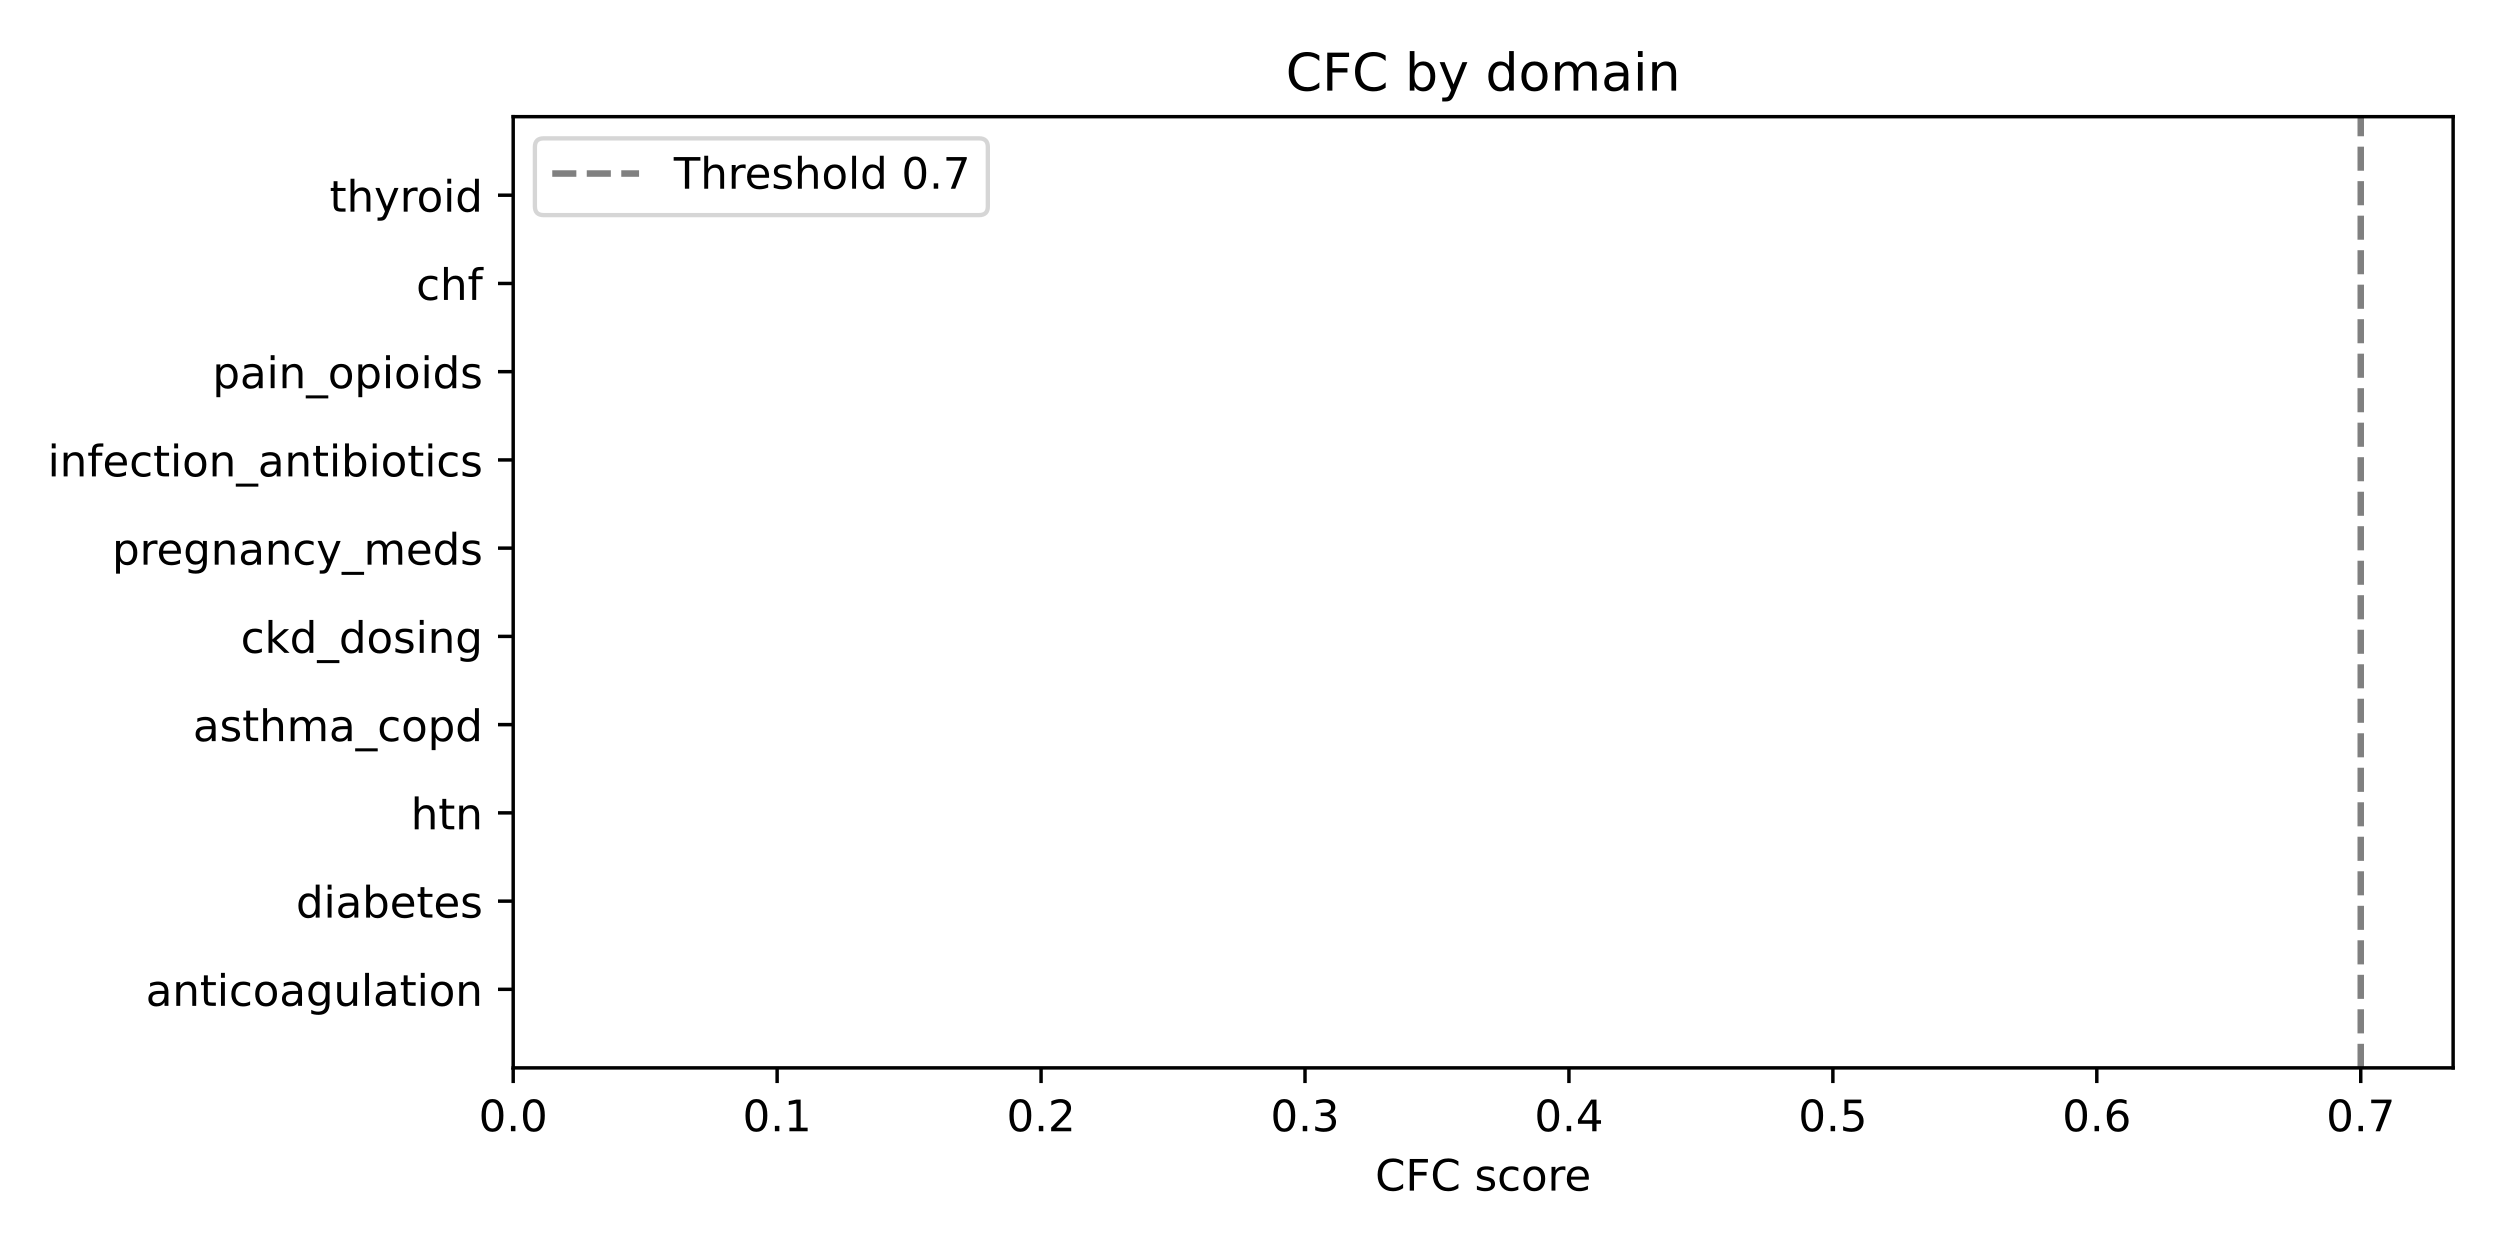
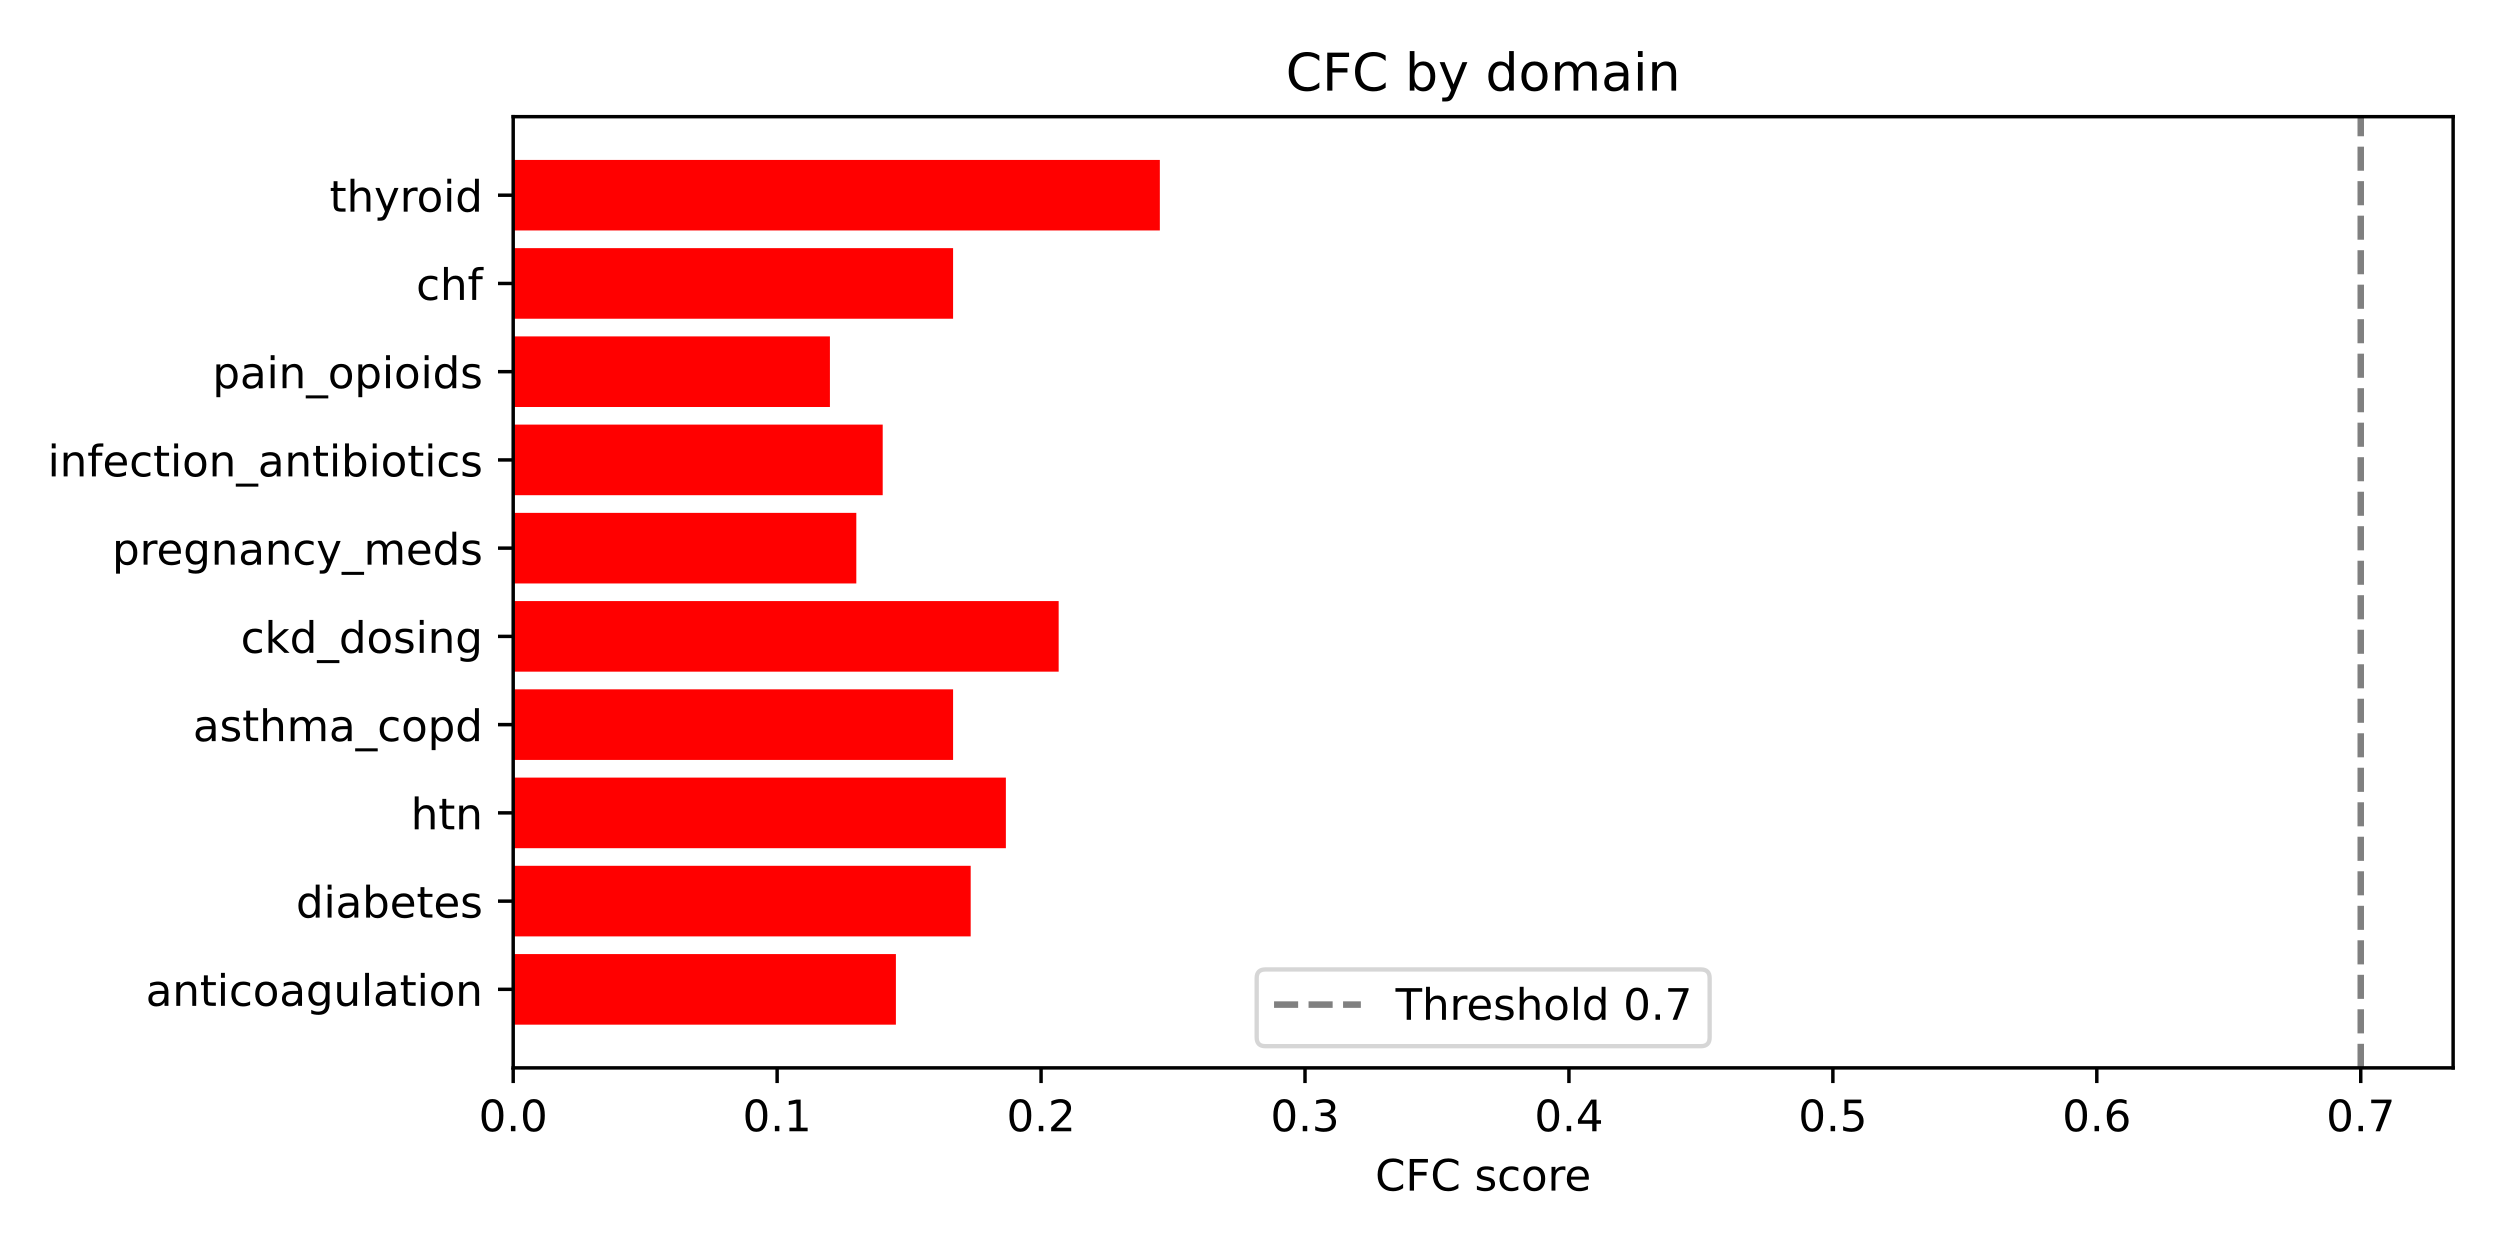
<svg xmlns="http://www.w3.org/2000/svg" xmlns:xlink="http://www.w3.org/1999/xlink" width="576pt" height="288pt" viewBox="0 0 576 288" version="1.1">
  <defs>
    <style type="text/css">*{stroke-linejoin: round; stroke-linecap: butt}</style>
  </defs>
  <g id="figure_1">
    <g id="patch_1">
      <path d="M 0 288  L 576 288  L 576 0  L 0 0  z " style="fill: #ffffff" />
    </g>
    <g id="axes_1">
      <g id="patch_2">
        <path d="M 118.24 246.04  L 565.2 246.04  L 565.2 26.88  L 118.24 26.88  z " style="fill: #ffffff" />
      </g>
      <g id="patch_3">
-         <path d="M 118.24 236.078  L 118.24 236.078  L 118.24 219.814  L 118.24 219.814  z " clip-path="url(#pab1852b142)" style="fill: #ff0000" />
+         <path d="M 118.24 236.078  L 206.416 236.078  L 206.416 219.814  L 118.24 219.814  z " clip-path="url(#pf351a37126)" style="fill: #ff0000" />
      </g>
      <g id="patch_4">
-         <path d="M 118.24 215.748  L 118.24 215.748  L 118.24 199.484  L 118.24 199.484  z " clip-path="url(#pab1852b142)" style="fill: #ff0000" />
+         <path d="M 118.24 215.748  L 223.646 215.748  L 223.646 199.484  L 118.24 199.484  z " clip-path="url(#pf351a37126)" style="fill: #ff0000" />
      </g>
      <g id="patch_5">
-         <path d="M 118.24 195.418  L 118.24 195.418  L 118.24 179.154  L 118.24 179.154  z " clip-path="url(#pab1852b142)" style="fill: #ff0000" />
+         <path d="M 118.24 195.418  L 231.754 195.418  L 231.754 179.154  L 118.24 179.154  z " clip-path="url(#pf351a37126)" style="fill: #ff0000" />
      </g>
      <g id="patch_6">
-         <path d="M 118.24 175.087  L 118.24 175.087  L 118.24 158.823  L 118.24 158.823  z " clip-path="url(#pab1852b142)" style="fill: #ff0000" />
+         <path d="M 118.24 175.087  L 219.591 175.087  L 219.591 158.823  L 118.24 158.823  z " clip-path="url(#pf351a37126)" style="fill: #ff0000" />
      </g>
      <g id="patch_7">
-         <path d="M 118.24 154.757  L 118.24 154.757  L 118.24 138.493  L 118.24 138.493  z " clip-path="url(#pab1852b142)" style="fill: #ff0000" />
+         <path d="M 118.24 154.757  L 243.916 154.757  L 243.916 138.493  L 118.24 138.493  z " clip-path="url(#pf351a37126)" style="fill: #ff0000" />
      </g>
      <g id="patch_8">
-         <path d="M 118.24 134.427  L 118.24 134.427  L 118.24 118.163  L 118.24 118.163  z " clip-path="url(#pab1852b142)" style="fill: #ff0000" />
+         <path d="M 118.24 134.427  L 197.294 134.427  L 197.294 118.163  L 118.24 118.163  z " clip-path="url(#pf351a37126)" style="fill: #ff0000" />
      </g>
      <g id="patch_9">
-         <path d="M 118.24 114.097  L 118.24 114.097  L 118.24 97.833  L 118.24 97.833  z " clip-path="url(#pab1852b142)" style="fill: #ff0000" />
+         <path d="M 118.24 114.097  L 203.375 114.097  L 203.375 97.833  L 118.24 97.833  z " clip-path="url(#pf351a37126)" style="fill: #ff0000" />
      </g>
      <g id="patch_10">
-         <path d="M 118.24 93.766  L 118.24 93.766  L 118.24 77.502  L 118.24 77.502  z " clip-path="url(#pab1852b142)" style="fill: #ff0000" />
+         <path d="M 118.24 93.766  L 191.213 93.766  L 191.213 77.502  L 118.24 77.502  z " clip-path="url(#pf351a37126)" style="fill: #ff0000" />
      </g>
      <g id="patch_11">
-         <path d="M 118.24 73.436  L 118.24 73.436  L 118.24 57.172  L 118.24 57.172  z " clip-path="url(#pab1852b142)" style="fill: #ff0000" />
+         <path d="M 118.24 73.436  L 219.591 73.436  L 219.591 57.172  L 118.24 57.172  z " clip-path="url(#pf351a37126)" style="fill: #ff0000" />
      </g>
      <g id="patch_12">
-         <path d="M 118.24 53.106  L 118.24 53.106  L 118.24 36.842  L 118.24 36.842  z " clip-path="url(#pab1852b142)" style="fill: #ff0000" />
+         <path d="M 118.24 53.106  L 267.227 53.106  L 267.227 36.842  L 118.24 36.842  z " clip-path="url(#pf351a37126)" style="fill: #ff0000" />
      </g>
      <g id="matplotlib.axis_1">
        <g id="xtick_1">
          <g id="line2d_1">
            <defs>
-               <path id="m5de0dfb643" d="M 0 0  L 0 3.5  " style="stroke: #000000; stroke-width: 0.8" />
+               <path id="md2ee1a544a" d="M 0 0  L 0 3.5  " style="stroke: #000000; stroke-width: 0.8" />
            </defs>
            <g>
-               <use xlink:href="#m5de0dfb643" x="118.24" y="246.04" style="stroke: #000000; stroke-width: 0.8" />
+               <use xlink:href="#md2ee1a544a" x="118.24" y="246.04" style="stroke: #000000; stroke-width: 0.8" />
            </g>
          </g>
          <g id="text_1">
            <g transform="translate(110.2884 260.6384) scale(0.1 -0.1)">
              <defs>
                <path id="DejaVuSans-30" d="M 2034 4250  Q 1547 4250 1301 3770  Q 1056 3291 1056 2328  Q 1056 1369 1301 889  Q 1547 409 2034 409  Q 2525 409 2770 889  Q 3016 1369 3016 2328  Q 3016 3291 2770 3770  Q 2525 4250 2034 4250  z M 2034 4750  Q 2819 4750 3233 4129  Q 3647 3509 3647 2328  Q 3647 1150 3233 529  Q 2819 -91 2034 -91  Q 1250 -91 836 529  Q 422 1150 422 2328  Q 422 3509 836 4129  Q 1250 4750 2034 4750  z " transform="scale(0.015625)" />
                <path id="DejaVuSans-2e" d="M 684 794  L 1344 794  L 1344 0  L 684 0  L 684 794  z " transform="scale(0.015625)" />
              </defs>
              <use xlink:href="#DejaVuSans-30" />
              <use xlink:href="#DejaVuSans-2e" transform="translate(63.62305 0)" />
              <use xlink:href="#DejaVuSans-30" transform="translate(95.41016 0)" />
            </g>
          </g>
        </g>
        <g id="xtick_2">
          <g id="line2d_2">
            <g>
-               <use xlink:href="#m5de0dfb643" x="179.051" y="246.04" style="stroke: #000000; stroke-width: 0.8" />
+               <use xlink:href="#md2ee1a544a" x="179.051" y="246.04" style="stroke: #000000; stroke-width: 0.8" />
            </g>
          </g>
          <g id="text_2">
            <g transform="translate(171.0993 260.6384) scale(0.1 -0.1)">
              <defs>
                <path id="DejaVuSans-31" d="M 794 531  L 1825 531  L 1825 4091  L 703 3866  L 703 4441  L 1819 4666  L 2450 4666  L 2450 531  L 3481 531  L 3481 0  L 794 0  L 794 531  z " transform="scale(0.015625)" />
              </defs>
              <use xlink:href="#DejaVuSans-30" />
              <use xlink:href="#DejaVuSans-2e" transform="translate(63.62305 0)" />
              <use xlink:href="#DejaVuSans-31" transform="translate(95.41016 0)" />
            </g>
          </g>
        </g>
        <g id="xtick_3">
          <g id="line2d_3">
            <g>
-               <use xlink:href="#m5de0dfb643" x="239.862" y="246.04" style="stroke: #000000; stroke-width: 0.8" />
+               <use xlink:href="#md2ee1a544a" x="239.862" y="246.04" style="stroke: #000000; stroke-width: 0.8" />
            </g>
          </g>
          <g id="text_3">
            <g transform="translate(231.9102 260.6384) scale(0.1 -0.1)">
              <defs>
                <path id="DejaVuSans-32" d="M 1228 531  L 3431 531  L 3431 0  L 469 0  L 469 531  Q 828 903 1448 1529  Q 2069 2156 2228 2338  Q 2531 2678 2651 2914  Q 2772 3150 2772 3378  Q 2772 3750 2511 3984  Q 2250 4219 1831 4219  Q 1534 4219 1204 4116  Q 875 4013 500 3803  L 500 4441  Q 881 4594 1212 4672  Q 1544 4750 1819 4750  Q 2544 4750 2975 4387  Q 3406 4025 3406 3419  Q 3406 3131 3298 2873  Q 3191 2616 2906 2266  Q 2828 2175 2409 1742  Q 1991 1309 1228 531  z " transform="scale(0.015625)" />
              </defs>
              <use xlink:href="#DejaVuSans-30" />
              <use xlink:href="#DejaVuSans-2e" transform="translate(63.62305 0)" />
              <use xlink:href="#DejaVuSans-32" transform="translate(95.41016 0)" />
            </g>
          </g>
        </g>
        <g id="xtick_4">
          <g id="line2d_4">
            <g>
-               <use xlink:href="#m5de0dfb643" x="300.673" y="246.04" style="stroke: #000000; stroke-width: 0.8" />
+               <use xlink:href="#md2ee1a544a" x="300.673" y="246.04" style="stroke: #000000; stroke-width: 0.8" />
            </g>
          </g>
          <g id="text_4">
            <g transform="translate(292.7211 260.6384) scale(0.1 -0.1)">
              <defs>
                <path id="DejaVuSans-33" d="M 2597 2516  Q 3050 2419 3304 2112  Q 3559 1806 3559 1356  Q 3559 666 3084 287  Q 2609 -91 1734 -91  Q 1441 -91 1130 -33  Q 819 25 488 141  L 488 750  Q 750 597 1062 519  Q 1375 441 1716 441  Q 2309 441 2620 675  Q 2931 909 2931 1356  Q 2931 1769 2642 2001  Q 2353 2234 1838 2234  L 1294 2234  L 1294 2753  L 1863 2753  Q 2328 2753 2575 2939  Q 2822 3125 2822 3475  Q 2822 3834 2567 4026  Q 2313 4219 1838 4219  Q 1578 4219 1281 4162  Q 984 4106 628 3988  L 628 4550  Q 988 4650 1302 4700  Q 1616 4750 1894 4750  Q 2613 4750 3031 4423  Q 3450 4097 3450 3541  Q 3450 3153 3228 2886  Q 3006 2619 2597 2516  z " transform="scale(0.015625)" />
              </defs>
              <use xlink:href="#DejaVuSans-30" />
              <use xlink:href="#DejaVuSans-2e" transform="translate(63.62305 0)" />
              <use xlink:href="#DejaVuSans-33" transform="translate(95.41016 0)" />
            </g>
          </g>
        </g>
        <g id="xtick_5">
          <g id="line2d_5">
            <g>
-               <use xlink:href="#m5de0dfb643" x="361.484" y="246.04" style="stroke: #000000; stroke-width: 0.8" />
+               <use xlink:href="#md2ee1a544a" x="361.484" y="246.04" style="stroke: #000000; stroke-width: 0.8" />
            </g>
          </g>
          <g id="text_5">
            <g transform="translate(353.532 260.6384) scale(0.1 -0.1)">
              <defs>
                <path id="DejaVuSans-34" d="M 2419 4116  L 825 1625  L 2419 1625  L 2419 4116  z M 2253 4666  L 3047 4666  L 3047 1625  L 3713 1625  L 3713 1100  L 3047 1100  L 3047 0  L 2419 0  L 2419 1100  L 313 1100  L 313 1709  L 2253 4666  z " transform="scale(0.015625)" />
              </defs>
              <use xlink:href="#DejaVuSans-30" />
              <use xlink:href="#DejaVuSans-2e" transform="translate(63.62305 0)" />
              <use xlink:href="#DejaVuSans-34" transform="translate(95.41016 0)" />
            </g>
          </g>
        </g>
        <g id="xtick_6">
          <g id="line2d_6">
            <g>
-               <use xlink:href="#m5de0dfb643" x="422.294" y="246.04" style="stroke: #000000; stroke-width: 0.8" />
+               <use xlink:href="#md2ee1a544a" x="422.294" y="246.04" style="stroke: #000000; stroke-width: 0.8" />
            </g>
          </g>
          <g id="text_6">
            <g transform="translate(414.3429 260.6384) scale(0.1 -0.1)">
              <defs>
                <path id="DejaVuSans-35" d="M 691 4666  L 3169 4666  L 3169 4134  L 1269 4134  L 1269 2991  Q 1406 3038 1543 3061  Q 1681 3084 1819 3084  Q 2600 3084 3056 2656  Q 3513 2228 3513 1497  Q 3513 744 3044 326  Q 2575 -91 1722 -91  Q 1428 -91 1123 -41  Q 819 9 494 109  L 494 744  Q 775 591 1075 516  Q 1375 441 1709 441  Q 2250 441 2565 725  Q 2881 1009 2881 1497  Q 2881 1984 2565 2268  Q 2250 2553 1709 2553  Q 1456 2553 1204 2497  Q 953 2441 691 2322  L 691 4666  z " transform="scale(0.015625)" />
              </defs>
              <use xlink:href="#DejaVuSans-30" />
              <use xlink:href="#DejaVuSans-2e" transform="translate(63.62305 0)" />
              <use xlink:href="#DejaVuSans-35" transform="translate(95.41016 0)" />
            </g>
          </g>
        </g>
        <g id="xtick_7">
          <g id="line2d_7">
            <g>
-               <use xlink:href="#m5de0dfb643" x="483.105" y="246.04" style="stroke: #000000; stroke-width: 0.8" />
+               <use xlink:href="#md2ee1a544a" x="483.105" y="246.04" style="stroke: #000000; stroke-width: 0.8" />
            </g>
          </g>
          <g id="text_7">
            <g transform="translate(475.1537 260.6384) scale(0.1 -0.1)">
              <defs>
                <path id="DejaVuSans-36" d="M 2113 2584  Q 1688 2584 1439 2293  Q 1191 2003 1191 1497  Q 1191 994 1439 701  Q 1688 409 2113 409  Q 2538 409 2786 701  Q 3034 994 3034 1497  Q 3034 2003 2786 2293  Q 2538 2584 2113 2584  z M 3366 4563  L 3366 3988  Q 3128 4100 2886 4159  Q 2644 4219 2406 4219  Q 1781 4219 1451 3797  Q 1122 3375 1075 2522  Q 1259 2794 1537 2939  Q 1816 3084 2150 3084  Q 2853 3084 3261 2657  Q 3669 2231 3669 1497  Q 3669 778 3244 343  Q 2819 -91 2113 -91  Q 1303 -91 875 529  Q 447 1150 447 2328  Q 447 3434 972 4092  Q 1497 4750 2381 4750  Q 2619 4750 2861 4703  Q 3103 4656 3366 4563  z " transform="scale(0.015625)" />
              </defs>
              <use xlink:href="#DejaVuSans-30" />
              <use xlink:href="#DejaVuSans-2e" transform="translate(63.62305 0)" />
              <use xlink:href="#DejaVuSans-36" transform="translate(95.41016 0)" />
            </g>
          </g>
        </g>
        <g id="xtick_8">
          <g id="line2d_8">
            <g>
-               <use xlink:href="#m5de0dfb643" x="543.916" y="246.04" style="stroke: #000000; stroke-width: 0.8" />
+               <use xlink:href="#md2ee1a544a" x="543.916" y="246.04" style="stroke: #000000; stroke-width: 0.8" />
            </g>
          </g>
          <g id="text_8">
            <g transform="translate(535.9646 260.6384) scale(0.1 -0.1)">
              <defs>
                <path id="DejaVuSans-37" d="M 525 4666  L 3525 4666  L 3525 4397  L 1831 0  L 1172 0  L 2766 4134  L 525 4134  L 525 4666  z " transform="scale(0.015625)" />
              </defs>
              <use xlink:href="#DejaVuSans-30" />
              <use xlink:href="#DejaVuSans-2e" transform="translate(63.62305 0)" />
              <use xlink:href="#DejaVuSans-37" transform="translate(95.41016 0)" />
            </g>
          </g>
        </g>
        <g id="text_9">
          <g transform="translate(316.8395 274.3166) scale(0.1 -0.1)">
            <defs>
              <path id="DejaVuSans-43" d="M 4122 4306  L 4122 3641  Q 3803 3938 3442 4084  Q 3081 4231 2675 4231  Q 1875 4231 1450 3742  Q 1025 3253 1025 2328  Q 1025 1406 1450 917  Q 1875 428 2675 428  Q 3081 428 3442 575  Q 3803 722 4122 1019  L 4122 359  Q 3791 134 3420 21  Q 3050 -91 2638 -91  Q 1578 -91 968 557  Q 359 1206 359 2328  Q 359 3453 968 4101  Q 1578 4750 2638 4750  Q 3056 4750 3426 4639  Q 3797 4528 4122 4306  z " transform="scale(0.015625)" />
              <path id="DejaVuSans-46" d="M 628 4666  L 3309 4666  L 3309 4134  L 1259 4134  L 1259 2759  L 3109 2759  L 3109 2228  L 1259 2228  L 1259 0  L 628 0  L 628 4666  z " transform="scale(0.015625)" />
              <path id="DejaVuSans-20" transform="scale(0.015625)" />
              <path id="DejaVuSans-73" d="M 2834 3397  L 2834 2853  Q 2591 2978 2328 3040  Q 2066 3103 1784 3103  Q 1356 3103 1142 2972  Q 928 2841 928 2578  Q 928 2378 1081 2264  Q 1234 2150 1697 2047  L 1894 2003  Q 2506 1872 2764 1633  Q 3022 1394 3022 966  Q 3022 478 2636 193  Q 2250 -91 1575 -91  Q 1294 -91 989 -36  Q 684 19 347 128  L 347 722  Q 666 556 975 473  Q 1284 391 1588 391  Q 1994 391 2212 530  Q 2431 669 2431 922  Q 2431 1156 2273 1281  Q 2116 1406 1581 1522  L 1381 1569  Q 847 1681 609 1914  Q 372 2147 372 2553  Q 372 3047 722 3315  Q 1072 3584 1716 3584  Q 2034 3584 2315 3537  Q 2597 3491 2834 3397  z " transform="scale(0.015625)" />
              <path id="DejaVuSans-63" d="M 3122 3366  L 3122 2828  Q 2878 2963 2633 3030  Q 2388 3097 2138 3097  Q 1578 3097 1268 2742  Q 959 2388 959 1747  Q 959 1106 1268 751  Q 1578 397 2138 397  Q 2388 397 2633 464  Q 2878 531 3122 666  L 3122 134  Q 2881 22 2623 -34  Q 2366 -91 2075 -91  Q 1284 -91 818 406  Q 353 903 353 1747  Q 353 2603 823 3093  Q 1294 3584 2113 3584  Q 2378 3584 2631 3529  Q 2884 3475 3122 3366  z " transform="scale(0.015625)" />
              <path id="DejaVuSans-6f" d="M 1959 3097  Q 1497 3097 1228 2736  Q 959 2375 959 1747  Q 959 1119 1226 758  Q 1494 397 1959 397  Q 2419 397 2687 759  Q 2956 1122 2956 1747  Q 2956 2369 2687 2733  Q 2419 3097 1959 3097  z M 1959 3584  Q 2709 3584 3137 3096  Q 3566 2609 3566 1747  Q 3566 888 3137 398  Q 2709 -91 1959 -91  Q 1206 -91 779 398  Q 353 888 353 1747  Q 353 2609 779 3096  Q 1206 3584 1959 3584  z " transform="scale(0.015625)" />
              <path id="DejaVuSans-72" d="M 2631 2963  Q 2534 3019 2420 3045  Q 2306 3072 2169 3072  Q 1681 3072 1420 2755  Q 1159 2438 1159 1844  L 1159 0  L 581 0  L 581 3500  L 1159 3500  L 1159 2956  Q 1341 3275 1631 3429  Q 1922 3584 2338 3584  Q 2397 3584 2469 3576  Q 2541 3569 2628 3553  L 2631 2963  z " transform="scale(0.015625)" />
              <path id="DejaVuSans-65" d="M 3597 1894  L 3597 1613  L 953 1613  Q 991 1019 1311 708  Q 1631 397 2203 397  Q 2534 397 2845 478  Q 3156 559 3463 722  L 3463 178  Q 3153 47 2828 -22  Q 2503 -91 2169 -91  Q 1331 -91 842 396  Q 353 884 353 1716  Q 353 2575 817 3079  Q 1281 3584 2069 3584  Q 2775 3584 3186 3129  Q 3597 2675 3597 1894  z M 3022 2063  Q 3016 2534 2758 2815  Q 2500 3097 2075 3097  Q 1594 3097 1305 2825  Q 1016 2553 972 2059  L 3022 2063  z " transform="scale(0.015625)" />
            </defs>
            <use xlink:href="#DejaVuSans-43" />
            <use xlink:href="#DejaVuSans-46" transform="translate(69.82422 0)" />
            <use xlink:href="#DejaVuSans-43" transform="translate(127.3438 0)" />
            <use xlink:href="#DejaVuSans-20" transform="translate(197.168 0)" />
            <use xlink:href="#DejaVuSans-73" transform="translate(228.9551 0)" />
            <use xlink:href="#DejaVuSans-63" transform="translate(281.0547 0)" />
            <use xlink:href="#DejaVuSans-6f" transform="translate(336.0352 0)" />
            <use xlink:href="#DejaVuSans-72" transform="translate(397.2168 0)" />
            <use xlink:href="#DejaVuSans-65" transform="translate(436.0801 0)" />
          </g>
        </g>
      </g>
      <g id="matplotlib.axis_2">
        <g id="ytick_1">
          <g id="line2d_9">
            <defs>
-               <path id="m26f7b6f528" d="M 0 0  L -3.5 0  " style="stroke: #000000; stroke-width: 0.8" />
+               <path id="mcf3de068be" d="M 0 0  L -3.5 0  " style="stroke: #000000; stroke-width: 0.8" />
            </defs>
            <g>
-               <use xlink:href="#m26f7b6f528" x="118.24" y="227.946" style="stroke: #000000; stroke-width: 0.8" />
+               <use xlink:href="#mcf3de068be" x="118.24" y="227.946" style="stroke: #000000; stroke-width: 0.8" />
            </g>
          </g>
          <g id="text_10">
            <g transform="translate(33.58375 231.7453) scale(0.1 -0.1)">
              <defs>
                <path id="DejaVuSans-61" d="M 2194 1759  Q 1497 1759 1228 1600  Q 959 1441 959 1056  Q 959 750 1161 570  Q 1363 391 1709 391  Q 2188 391 2477 730  Q 2766 1069 2766 1631  L 2766 1759  L 2194 1759  z M 3341 1997  L 3341 0  L 2766 0  L 2766 531  Q 2569 213 2275 61  Q 1981 -91 1556 -91  Q 1019 -91 701 211  Q 384 513 384 1019  Q 384 1609 779 1909  Q 1175 2209 1959 2209  L 2766 2209  L 2766 2266  Q 2766 2663 2505 2880  Q 2244 3097 1772 3097  Q 1472 3097 1187 3025  Q 903 2953 641 2809  L 641 3341  Q 956 3463 1253 3523  Q 1550 3584 1831 3584  Q 2591 3584 2966 3190  Q 3341 2797 3341 1997  z " transform="scale(0.015625)" />
                <path id="DejaVuSans-6e" d="M 3513 2113  L 3513 0  L 2938 0  L 2938 2094  Q 2938 2591 2744 2837  Q 2550 3084 2163 3084  Q 1697 3084 1428 2787  Q 1159 2491 1159 1978  L 1159 0  L 581 0  L 581 3500  L 1159 3500  L 1159 2956  Q 1366 3272 1645 3428  Q 1925 3584 2291 3584  Q 2894 3584 3203 3211  Q 3513 2838 3513 2113  z " transform="scale(0.015625)" />
                <path id="DejaVuSans-74" d="M 1172 4494  L 1172 3500  L 2356 3500  L 2356 3053  L 1172 3053  L 1172 1153  Q 1172 725 1289 603  Q 1406 481 1766 481  L 2356 481  L 2356 0  L 1766 0  Q 1100 0 847 248  Q 594 497 594 1153  L 594 3053  L 172 3053  L 172 3500  L 594 3500  L 594 4494  L 1172 4494  z " transform="scale(0.015625)" />
                <path id="DejaVuSans-69" d="M 603 3500  L 1178 3500  L 1178 0  L 603 0  L 603 3500  z M 603 4863  L 1178 4863  L 1178 4134  L 603 4134  L 603 4863  z " transform="scale(0.015625)" />
                <path id="DejaVuSans-67" d="M 2906 1791  Q 2906 2416 2648 2759  Q 2391 3103 1925 3103  Q 1463 3103 1205 2759  Q 947 2416 947 1791  Q 947 1169 1205 825  Q 1463 481 1925 481  Q 2391 481 2648 825  Q 2906 1169 2906 1791  z M 3481 434  Q 3481 -459 3084 -895  Q 2688 -1331 1869 -1331  Q 1566 -1331 1297 -1286  Q 1028 -1241 775 -1147  L 775 -588  Q 1028 -725 1275 -790  Q 1522 -856 1778 -856  Q 2344 -856 2625 -561  Q 2906 -266 2906 331  L 2906 616  Q 2728 306 2450 153  Q 2172 0 1784 0  Q 1141 0 747 490  Q 353 981 353 1791  Q 353 2603 747 3093  Q 1141 3584 1784 3584  Q 2172 3584 2450 3431  Q 2728 3278 2906 2969  L 2906 3500  L 3481 3500  L 3481 434  z " transform="scale(0.015625)" />
                <path id="DejaVuSans-75" d="M 544 1381  L 544 3500  L 1119 3500  L 1119 1403  Q 1119 906 1312 657  Q 1506 409 1894 409  Q 2359 409 2629 706  Q 2900 1003 2900 1516  L 2900 3500  L 3475 3500  L 3475 0  L 2900 0  L 2900 538  Q 2691 219 2414 64  Q 2138 -91 1772 -91  Q 1169 -91 856 284  Q 544 659 544 1381  z M 1991 3584  L 1991 3584  z " transform="scale(0.015625)" />
                <path id="DejaVuSans-6c" d="M 603 4863  L 1178 4863  L 1178 0  L 603 0  L 603 4863  z " transform="scale(0.015625)" />
              </defs>
              <use xlink:href="#DejaVuSans-61" />
              <use xlink:href="#DejaVuSans-6e" transform="translate(61.2793 0)" />
              <use xlink:href="#DejaVuSans-74" transform="translate(124.6582 0)" />
              <use xlink:href="#DejaVuSans-69" transform="translate(163.8672 0)" />
              <use xlink:href="#DejaVuSans-63" transform="translate(191.6504 0)" />
              <use xlink:href="#DejaVuSans-6f" transform="translate(246.6309 0)" />
              <use xlink:href="#DejaVuSans-61" transform="translate(307.8125 0)" />
              <use xlink:href="#DejaVuSans-67" transform="translate(369.0918 0)" />
              <use xlink:href="#DejaVuSans-75" transform="translate(432.5684 0)" />
              <use xlink:href="#DejaVuSans-6c" transform="translate(495.9473 0)" />
              <use xlink:href="#DejaVuSans-61" transform="translate(523.7305 0)" />
              <use xlink:href="#DejaVuSans-74" transform="translate(585.0098 0)" />
              <use xlink:href="#DejaVuSans-69" transform="translate(624.2188 0)" />
              <use xlink:href="#DejaVuSans-6f" transform="translate(652.002 0)" />
              <use xlink:href="#DejaVuSans-6e" transform="translate(713.1836 0)" />
            </g>
          </g>
        </g>
        <g id="ytick_2">
          <g id="line2d_10">
            <g>
-               <use xlink:href="#m26f7b6f528" x="118.24" y="207.616" style="stroke: #000000; stroke-width: 0.8" />
+               <use xlink:href="#mcf3de068be" x="118.24" y="207.616" style="stroke: #000000; stroke-width: 0.8" />
            </g>
          </g>
          <g id="text_11">
            <g transform="translate(68.20094 211.4151) scale(0.1 -0.1)">
              <defs>
                <path id="DejaVuSans-64" d="M 2906 2969  L 2906 4863  L 3481 4863  L 3481 0  L 2906 0  L 2906 525  Q 2725 213 2448 61  Q 2172 -91 1784 -91  Q 1150 -91 751 415  Q 353 922 353 1747  Q 353 2572 751 3078  Q 1150 3584 1784 3584  Q 2172 3584 2448 3432  Q 2725 3281 2906 2969  z M 947 1747  Q 947 1113 1208 752  Q 1469 391 1925 391  Q 2381 391 2643 752  Q 2906 1113 2906 1747  Q 2906 2381 2643 2742  Q 2381 3103 1925 3103  Q 1469 3103 1208 2742  Q 947 2381 947 1747  z " transform="scale(0.015625)" />
                <path id="DejaVuSans-62" d="M 3116 1747  Q 3116 2381 2855 2742  Q 2594 3103 2138 3103  Q 1681 3103 1420 2742  Q 1159 2381 1159 1747  Q 1159 1113 1420 752  Q 1681 391 2138 391  Q 2594 391 2855 752  Q 3116 1113 3116 1747  z M 1159 2969  Q 1341 3281 1617 3432  Q 1894 3584 2278 3584  Q 2916 3584 3314 3078  Q 3713 2572 3713 1747  Q 3713 922 3314 415  Q 2916 -91 2278 -91  Q 1894 -91 1617 61  Q 1341 213 1159 525  L 1159 0  L 581 0  L 581 4863  L 1159 4863  L 1159 2969  z " transform="scale(0.015625)" />
              </defs>
              <use xlink:href="#DejaVuSans-64" />
              <use xlink:href="#DejaVuSans-69" transform="translate(63.47656 0)" />
              <use xlink:href="#DejaVuSans-61" transform="translate(91.25977 0)" />
              <use xlink:href="#DejaVuSans-62" transform="translate(152.5391 0)" />
              <use xlink:href="#DejaVuSans-65" transform="translate(216.0156 0)" />
              <use xlink:href="#DejaVuSans-74" transform="translate(277.5391 0)" />
              <use xlink:href="#DejaVuSans-65" transform="translate(316.748 0)" />
              <use xlink:href="#DejaVuSans-73" transform="translate(378.2715 0)" />
            </g>
          </g>
        </g>
        <g id="ytick_3">
          <g id="line2d_11">
            <g>
-               <use xlink:href="#m26f7b6f528" x="118.24" y="187.286" style="stroke: #000000; stroke-width: 0.8" />
+               <use xlink:href="#mcf3de068be" x="118.24" y="187.286" style="stroke: #000000; stroke-width: 0.8" />
            </g>
          </g>
          <g id="text_12">
            <g transform="translate(94.64469 191.0848) scale(0.1 -0.1)">
              <defs>
                <path id="DejaVuSans-68" d="M 3513 2113  L 3513 0  L 2938 0  L 2938 2094  Q 2938 2591 2744 2837  Q 2550 3084 2163 3084  Q 1697 3084 1428 2787  Q 1159 2491 1159 1978  L 1159 0  L 581 0  L 581 4863  L 1159 4863  L 1159 2956  Q 1366 3272 1645 3428  Q 1925 3584 2291 3584  Q 2894 3584 3203 3211  Q 3513 2838 3513 2113  z " transform="scale(0.015625)" />
              </defs>
              <use xlink:href="#DejaVuSans-68" />
              <use xlink:href="#DejaVuSans-74" transform="translate(63.37891 0)" />
              <use xlink:href="#DejaVuSans-6e" transform="translate(102.5879 0)" />
            </g>
          </g>
        </g>
        <g id="ytick_4">
          <g id="line2d_12">
            <g>
-               <use xlink:href="#m26f7b6f528" x="118.24" y="166.955" style="stroke: #000000; stroke-width: 0.8" />
+               <use xlink:href="#mcf3de068be" x="118.24" y="166.955" style="stroke: #000000; stroke-width: 0.8" />
            </g>
          </g>
          <g id="text_13">
            <g transform="translate(44.46187 170.7546) scale(0.1 -0.1)">
              <defs>
                <path id="DejaVuSans-6d" d="M 3328 2828  Q 3544 3216 3844 3400  Q 4144 3584 4550 3584  Q 5097 3584 5394 3201  Q 5691 2819 5691 2113  L 5691 0  L 5113 0  L 5113 2094  Q 5113 2597 4934 2840  Q 4756 3084 4391 3084  Q 3944 3084 3684 2787  Q 3425 2491 3425 1978  L 3425 0  L 2847 0  L 2847 2094  Q 2847 2600 2669 2842  Q 2491 3084 2119 3084  Q 1678 3084 1418 2786  Q 1159 2488 1159 1978  L 1159 0  L 581 0  L 581 3500  L 1159 3500  L 1159 2956  Q 1356 3278 1631 3431  Q 1906 3584 2284 3584  Q 2666 3584 2933 3390  Q 3200 3197 3328 2828  z " transform="scale(0.015625)" />
                <path id="DejaVuSans-5f" d="M 3263 -1063  L 3263 -1509  L -63 -1509  L -63 -1063  L 3263 -1063  z " transform="scale(0.015625)" />
                <path id="DejaVuSans-70" d="M 1159 525  L 1159 -1331  L 581 -1331  L 581 3500  L 1159 3500  L 1159 2969  Q 1341 3281 1617 3432  Q 1894 3584 2278 3584  Q 2916 3584 3314 3078  Q 3713 2572 3713 1747  Q 3713 922 3314 415  Q 2916 -91 2278 -91  Q 1894 -91 1617 61  Q 1341 213 1159 525  z M 3116 1747  Q 3116 2381 2855 2742  Q 2594 3103 2138 3103  Q 1681 3103 1420 2742  Q 1159 2381 1159 1747  Q 1159 1113 1420 752  Q 1681 391 2138 391  Q 2594 391 2855 752  Q 3116 1113 3116 1747  z " transform="scale(0.015625)" />
              </defs>
              <use xlink:href="#DejaVuSans-61" />
              <use xlink:href="#DejaVuSans-73" transform="translate(61.2793 0)" />
              <use xlink:href="#DejaVuSans-74" transform="translate(113.3789 0)" />
              <use xlink:href="#DejaVuSans-68" transform="translate(152.5879 0)" />
              <use xlink:href="#DejaVuSans-6d" transform="translate(215.9668 0)" />
              <use xlink:href="#DejaVuSans-61" transform="translate(313.3789 0)" />
              <use xlink:href="#DejaVuSans-5f" transform="translate(374.6582 0)" />
              <use xlink:href="#DejaVuSans-63" transform="translate(424.6582 0)" />
              <use xlink:href="#DejaVuSans-6f" transform="translate(479.6387 0)" />
              <use xlink:href="#DejaVuSans-70" transform="translate(540.8203 0)" />
              <use xlink:href="#DejaVuSans-64" transform="translate(604.2969 0)" />
            </g>
          </g>
        </g>
        <g id="ytick_5">
          <g id="line2d_13">
            <g>
-               <use xlink:href="#m26f7b6f528" x="118.24" y="146.625" style="stroke: #000000; stroke-width: 0.8" />
+               <use xlink:href="#mcf3de068be" x="118.24" y="146.625" style="stroke: #000000; stroke-width: 0.8" />
            </g>
          </g>
          <g id="text_14">
            <g transform="translate(55.46187 150.4243) scale(0.1 -0.1)">
              <defs>
                <path id="DejaVuSans-6b" d="M 581 4863  L 1159 4863  L 1159 1991  L 2875 3500  L 3609 3500  L 1753 1863  L 3688 0  L 2938 0  L 1159 1709  L 1159 0  L 581 0  L 581 4863  z " transform="scale(0.015625)" />
              </defs>
              <use xlink:href="#DejaVuSans-63" />
              <use xlink:href="#DejaVuSans-6b" transform="translate(54.98047 0)" />
              <use xlink:href="#DejaVuSans-64" transform="translate(112.8906 0)" />
              <use xlink:href="#DejaVuSans-5f" transform="translate(176.3672 0)" />
              <use xlink:href="#DejaVuSans-64" transform="translate(226.3672 0)" />
              <use xlink:href="#DejaVuSans-6f" transform="translate(289.8438 0)" />
              <use xlink:href="#DejaVuSans-73" transform="translate(351.0254 0)" />
              <use xlink:href="#DejaVuSans-69" transform="translate(403.125 0)" />
              <use xlink:href="#DejaVuSans-6e" transform="translate(430.9082 0)" />
              <use xlink:href="#DejaVuSans-67" transform="translate(494.2871 0)" />
            </g>
          </g>
        </g>
        <g id="ytick_6">
          <g id="line2d_14">
            <g>
-               <use xlink:href="#m26f7b6f528" x="118.24" y="126.295" style="stroke: #000000; stroke-width: 0.8" />
+               <use xlink:href="#mcf3de068be" x="118.24" y="126.295" style="stroke: #000000; stroke-width: 0.8" />
            </g>
          </g>
          <g id="text_15">
            <g transform="translate(25.83219 130.0941) scale(0.1 -0.1)">
              <defs>
                <path id="DejaVuSans-79" d="M 2059 -325  Q 1816 -950 1584 -1140  Q 1353 -1331 966 -1331  L 506 -1331  L 506 -850  L 844 -850  Q 1081 -850 1212 -737  Q 1344 -625 1503 -206  L 1606 56  L 191 3500  L 800 3500  L 1894 763  L 2988 3500  L 3597 3500  L 2059 -325  z " transform="scale(0.015625)" />
              </defs>
              <use xlink:href="#DejaVuSans-70" />
              <use xlink:href="#DejaVuSans-72" transform="translate(63.47656 0)" />
              <use xlink:href="#DejaVuSans-65" transform="translate(102.3398 0)" />
              <use xlink:href="#DejaVuSans-67" transform="translate(163.8633 0)" />
              <use xlink:href="#DejaVuSans-6e" transform="translate(227.3398 0)" />
              <use xlink:href="#DejaVuSans-61" transform="translate(290.7188 0)" />
              <use xlink:href="#DejaVuSans-6e" transform="translate(351.998 0)" />
              <use xlink:href="#DejaVuSans-63" transform="translate(415.377 0)" />
              <use xlink:href="#DejaVuSans-79" transform="translate(470.3574 0)" />
              <use xlink:href="#DejaVuSans-5f" transform="translate(529.5371 0)" />
              <use xlink:href="#DejaVuSans-6d" transform="translate(579.5371 0)" />
              <use xlink:href="#DejaVuSans-65" transform="translate(676.9492 0)" />
              <use xlink:href="#DejaVuSans-64" transform="translate(738.4727 0)" />
              <use xlink:href="#DejaVuSans-73" transform="translate(801.9492 0)" />
            </g>
          </g>
        </g>
        <g id="ytick_7">
          <g id="line2d_15">
            <g>
-               <use xlink:href="#m26f7b6f528" x="118.24" y="105.965" style="stroke: #000000; stroke-width: 0.8" />
+               <use xlink:href="#mcf3de068be" x="118.24" y="105.965" style="stroke: #000000; stroke-width: 0.8" />
            </g>
          </g>
          <g id="text_16">
            <g transform="translate(10.98219 109.7639) scale(0.1 -0.1)">
              <defs>
                <path id="DejaVuSans-66" d="M 2375 4863  L 2375 4384  L 1825 4384  Q 1516 4384 1395 4259  Q 1275 4134 1275 3809  L 1275 3500  L 2222 3500  L 2222 3053  L 1275 3053  L 1275 0  L 697 0  L 697 3053  L 147 3053  L 147 3500  L 697 3500  L 697 3744  Q 697 4328 969 4595  Q 1241 4863 1831 4863  L 2375 4863  z " transform="scale(0.015625)" />
              </defs>
              <use xlink:href="#DejaVuSans-69" />
              <use xlink:href="#DejaVuSans-6e" transform="translate(27.7832 0)" />
              <use xlink:href="#DejaVuSans-66" transform="translate(91.16211 0)" />
              <use xlink:href="#DejaVuSans-65" transform="translate(126.3672 0)" />
              <use xlink:href="#DejaVuSans-63" transform="translate(187.8906 0)" />
              <use xlink:href="#DejaVuSans-74" transform="translate(242.8711 0)" />
              <use xlink:href="#DejaVuSans-69" transform="translate(282.0801 0)" />
              <use xlink:href="#DejaVuSans-6f" transform="translate(309.8633 0)" />
              <use xlink:href="#DejaVuSans-6e" transform="translate(371.0449 0)" />
              <use xlink:href="#DejaVuSans-5f" transform="translate(434.4238 0)" />
              <use xlink:href="#DejaVuSans-61" transform="translate(484.4238 0)" />
              <use xlink:href="#DejaVuSans-6e" transform="translate(545.7031 0)" />
              <use xlink:href="#DejaVuSans-74" transform="translate(609.082 0)" />
              <use xlink:href="#DejaVuSans-69" transform="translate(648.291 0)" />
              <use xlink:href="#DejaVuSans-62" transform="translate(676.0742 0)" />
              <use xlink:href="#DejaVuSans-69" transform="translate(739.5508 0)" />
              <use xlink:href="#DejaVuSans-6f" transform="translate(767.334 0)" />
              <use xlink:href="#DejaVuSans-74" transform="translate(828.5156 0)" />
              <use xlink:href="#DejaVuSans-69" transform="translate(867.7246 0)" />
              <use xlink:href="#DejaVuSans-63" transform="translate(895.5078 0)" />
              <use xlink:href="#DejaVuSans-73" transform="translate(950.4883 0)" />
            </g>
          </g>
        </g>
        <g id="ytick_8">
          <g id="line2d_16">
            <g>
-               <use xlink:href="#m26f7b6f528" x="118.24" y="85.634" style="stroke: #000000; stroke-width: 0.8" />
+               <use xlink:href="#mcf3de068be" x="118.24" y="85.634" style="stroke: #000000; stroke-width: 0.8" />
            </g>
          </g>
          <g id="text_17">
            <g transform="translate(48.94781 89.43362) scale(0.1 -0.1)">
              <use xlink:href="#DejaVuSans-70" />
              <use xlink:href="#DejaVuSans-61" transform="translate(63.47656 0)" />
              <use xlink:href="#DejaVuSans-69" transform="translate(124.7559 0)" />
              <use xlink:href="#DejaVuSans-6e" transform="translate(152.5391 0)" />
              <use xlink:href="#DejaVuSans-5f" transform="translate(215.918 0)" />
              <use xlink:href="#DejaVuSans-6f" transform="translate(265.918 0)" />
              <use xlink:href="#DejaVuSans-70" transform="translate(327.0996 0)" />
              <use xlink:href="#DejaVuSans-69" transform="translate(390.5762 0)" />
              <use xlink:href="#DejaVuSans-6f" transform="translate(418.3594 0)" />
              <use xlink:href="#DejaVuSans-69" transform="translate(479.541 0)" />
              <use xlink:href="#DejaVuSans-64" transform="translate(507.3242 0)" />
              <use xlink:href="#DejaVuSans-73" transform="translate(570.8008 0)" />
            </g>
          </g>
        </g>
        <g id="ytick_9">
          <g id="line2d_17">
            <g>
-               <use xlink:href="#m26f7b6f528" x="118.24" y="65.304" style="stroke: #000000; stroke-width: 0.8" />
+               <use xlink:href="#mcf3de068be" x="118.24" y="65.304" style="stroke: #000000; stroke-width: 0.8" />
            </g>
          </g>
          <g id="text_18">
            <g transform="translate(95.88375 69.10337) scale(0.1 -0.1)">
              <use xlink:href="#DejaVuSans-63" />
              <use xlink:href="#DejaVuSans-68" transform="translate(54.98047 0)" />
              <use xlink:href="#DejaVuSans-66" transform="translate(118.3594 0)" />
            </g>
          </g>
        </g>
        <g id="ytick_10">
          <g id="line2d_18">
            <g>
-               <use xlink:href="#m26f7b6f528" x="118.24" y="44.974" style="stroke: #000000; stroke-width: 0.8" />
+               <use xlink:href="#mcf3de068be" x="118.24" y="44.974" style="stroke: #000000; stroke-width: 0.8" />
            </g>
          </g>
          <g id="text_19">
            <g transform="translate(75.93219 48.77313) scale(0.1 -0.1)">
              <use xlink:href="#DejaVuSans-74" />
              <use xlink:href="#DejaVuSans-68" transform="translate(39.20898 0)" />
              <use xlink:href="#DejaVuSans-79" transform="translate(102.5879 0)" />
              <use xlink:href="#DejaVuSans-72" transform="translate(161.7676 0)" />
              <use xlink:href="#DejaVuSans-6f" transform="translate(200.6309 0)" />
              <use xlink:href="#DejaVuSans-69" transform="translate(261.8125 0)" />
              <use xlink:href="#DejaVuSans-64" transform="translate(289.5957 0)" />
            </g>
          </g>
        </g>
      </g>
      <g id="line2d_19">
-         <path d="M 543.916 246.04  L 543.916 26.88  " clip-path="url(#pab1852b142)" style="fill: none; stroke-dasharray: 5.55,2.4; stroke-dashoffset: 0; stroke: #808080; stroke-width: 1.5" />
+         <path d="M 543.916 246.04  L 543.916 26.88  " clip-path="url(#pf351a37126)" style="fill: none; stroke-dasharray: 5.55,2.4; stroke-dashoffset: 0; stroke: #808080; stroke-width: 1.5" />
      </g>
      <g id="patch_13">
        <path d="M 118.24 246.04  L 118.24 26.88  " style="fill: none; stroke: #000000; stroke-width: 0.8; stroke-linejoin: miter; stroke-linecap: square" />
      </g>
      <g id="patch_14">
        <path d="M 565.2 246.04  L 565.2 26.88  " style="fill: none; stroke: #000000; stroke-width: 0.8; stroke-linejoin: miter; stroke-linecap: square" />
      </g>
      <g id="patch_15">
        <path d="M 118.24 246.04  L 565.2 246.04  " style="fill: none; stroke: #000000; stroke-width: 0.8; stroke-linejoin: miter; stroke-linecap: square" />
      </g>
      <g id="patch_16">
        <path d="M 118.24 26.88  L 565.2 26.88  " style="fill: none; stroke: #000000; stroke-width: 0.8; stroke-linejoin: miter; stroke-linecap: square" />
      </g>
      <g id="text_20">
        <g transform="translate(296.2447 20.88) scale(0.12 -0.12)">
          <use xlink:href="#DejaVuSans-43" />
          <use xlink:href="#DejaVuSans-46" transform="translate(69.82422 0)" />
          <use xlink:href="#DejaVuSans-43" transform="translate(127.3438 0)" />
          <use xlink:href="#DejaVuSans-20" transform="translate(197.168 0)" />
          <use xlink:href="#DejaVuSans-62" transform="translate(228.9551 0)" />
          <use xlink:href="#DejaVuSans-79" transform="translate(292.4316 0)" />
          <use xlink:href="#DejaVuSans-20" transform="translate(351.6113 0)" />
          <use xlink:href="#DejaVuSans-64" transform="translate(383.3984 0)" />
          <use xlink:href="#DejaVuSans-6f" transform="translate(446.875 0)" />
          <use xlink:href="#DejaVuSans-6d" transform="translate(508.0566 0)" />
          <use xlink:href="#DejaVuSans-61" transform="translate(605.4688 0)" />
          <use xlink:href="#DejaVuSans-69" transform="translate(666.748 0)" />
          <use xlink:href="#DejaVuSans-6e" transform="translate(694.5312 0)" />
        </g>
      </g>
      <g id="legend_1">
        <g id="patch_17">
-           <path d="M 125.24 49.558  L 225.598 49.558  Q 227.598 49.558 227.598 47.558  L 227.598 33.88  Q 227.598 31.88 225.598 31.88  L 125.24 31.88  Q 123.24 31.88 123.24 33.88  L 123.24 47.558  Q 123.24 49.558 125.24 49.558  z " style="fill: #ffffff; opacity: 0.8; stroke: #cccccc; stroke-linejoin: miter" />
+           <path d="M 291.541 241.04  L 391.899 241.04  Q 393.899 241.04 393.899 239.04  L 393.899 225.362  Q 393.899 223.362 391.899 223.362  L 291.541 223.362  Q 289.541 223.362 289.541 225.362  L 289.541 239.04  Q 289.541 241.04 291.541 241.04  z " style="fill: #ffffff; opacity: 0.8; stroke: #cccccc; stroke-linejoin: miter" />
        </g>
        <g id="line2d_20">
-           <path d="M 127.24 39.978  L 137.24 39.978  L 147.24 39.978  " style="fill: none; stroke-dasharray: 5.55,2.4; stroke-dashoffset: 0; stroke: #808080; stroke-width: 1.5" />
+           <path d="M 293.541 231.46  L 303.541 231.46  L 313.541 231.46  " style="fill: none; stroke-dasharray: 5.55,2.4; stroke-dashoffset: 0; stroke: #808080; stroke-width: 1.5" />
        </g>
        <g id="text_21">
-           <g transform="translate(155.24 43.47844) scale(0.1 -0.1)">
+           <g transform="translate(321.5411 234.9603) scale(0.1 -0.1)">
            <defs>
              <path id="DejaVuSans-54" d="M -19 4666  L 3928 4666  L 3928 4134  L 2272 4134  L 2272 0  L 1638 0  L 1638 4134  L -19 4134  L -19 4666  z " transform="scale(0.015625)" />
            </defs>
            <use xlink:href="#DejaVuSans-54" />
            <use xlink:href="#DejaVuSans-68" transform="translate(61.08398 0)" />
            <use xlink:href="#DejaVuSans-72" transform="translate(124.4629 0)" />
            <use xlink:href="#DejaVuSans-65" transform="translate(163.3262 0)" />
            <use xlink:href="#DejaVuSans-73" transform="translate(224.8496 0)" />
            <use xlink:href="#DejaVuSans-68" transform="translate(276.9492 0)" />
            <use xlink:href="#DejaVuSans-6f" transform="translate(340.3281 0)" />
            <use xlink:href="#DejaVuSans-6c" transform="translate(401.5098 0)" />
            <use xlink:href="#DejaVuSans-64" transform="translate(429.293 0)" />
            <use xlink:href="#DejaVuSans-20" transform="translate(492.7695 0)" />
            <use xlink:href="#DejaVuSans-30" transform="translate(524.5566 0)" />
            <use xlink:href="#DejaVuSans-2e" transform="translate(588.1797 0)" />
            <use xlink:href="#DejaVuSans-37" transform="translate(619.9668 0)" />
          </g>
        </g>
      </g>
    </g>
  </g>
  <defs>
-     <clipPath id="pab1852b142">
+     <clipPath id="pf351a37126">
      <rect x="118.24" y="26.88" width="446.96" height="219.16" />
    </clipPath>
  </defs>
</svg>
